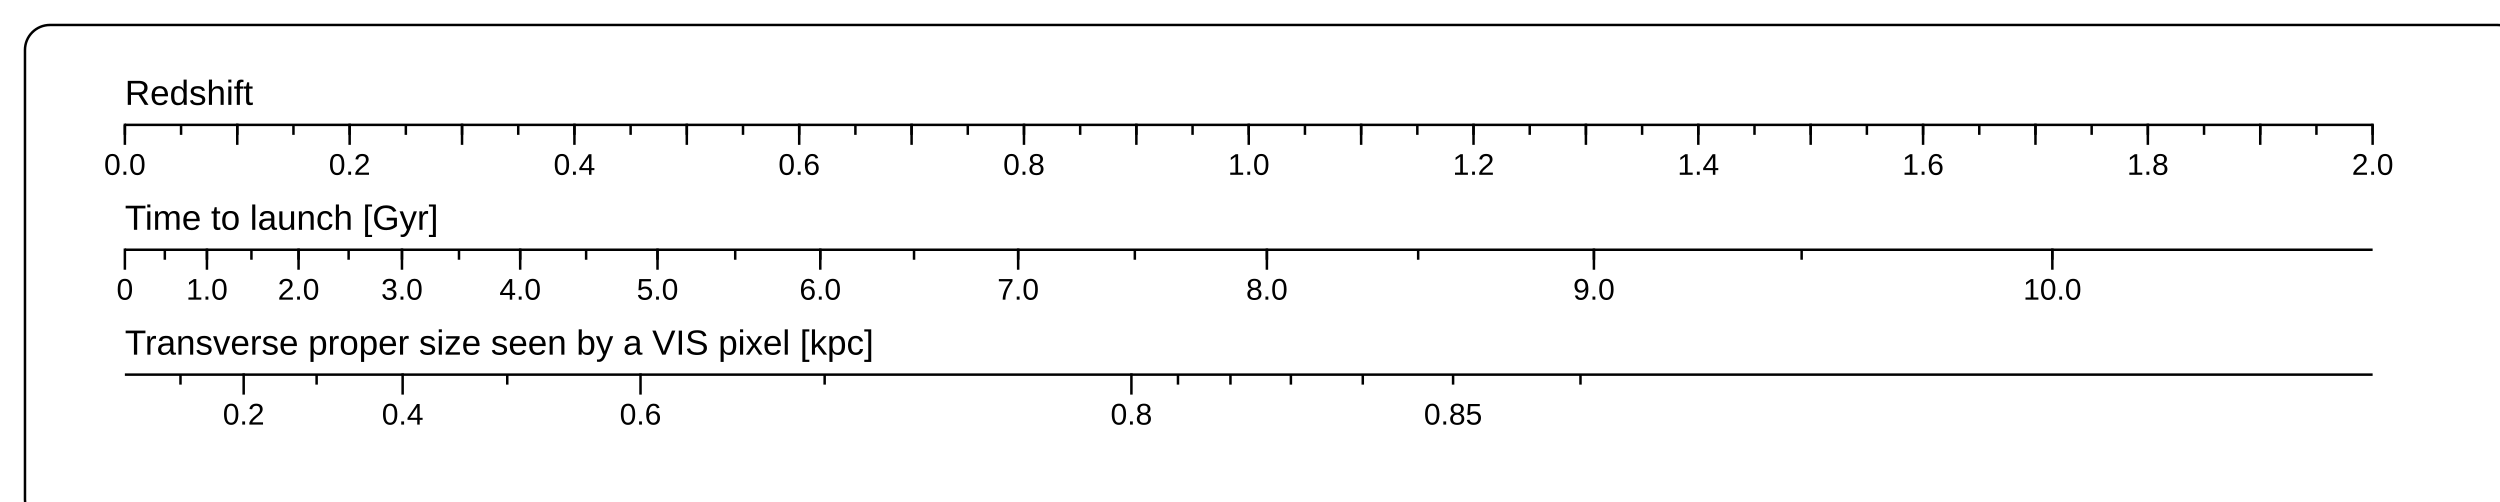
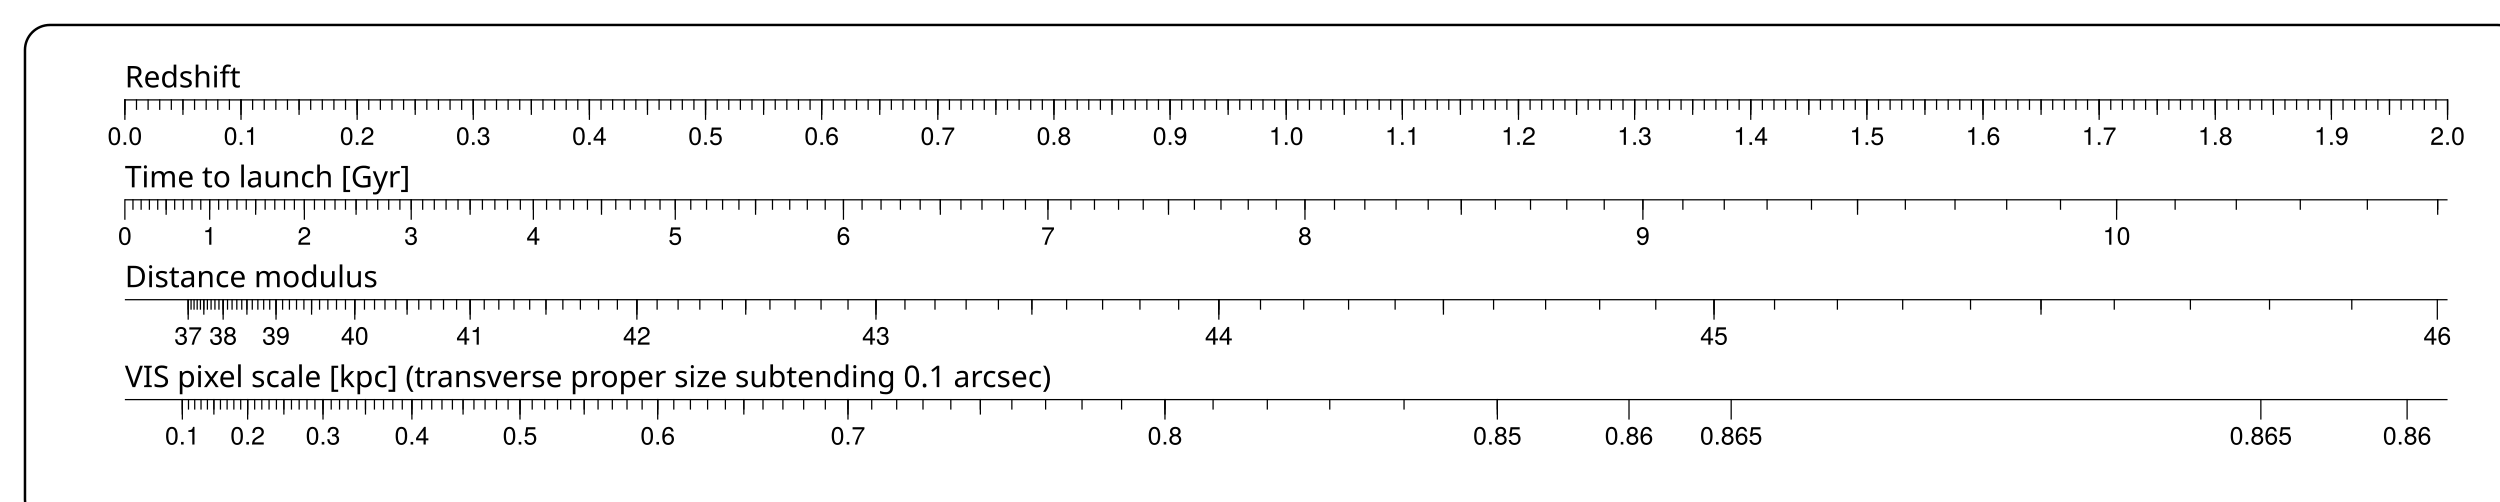
<svg xmlns="http://www.w3.org/2000/svg" baseProfile="full" height="100%" version="1.1" width="100%">
  <defs />
  <rect fill="none" height="200" rx="10" ry="10" stroke="black" width="1000" x="10" y="10" />
-   <g id="redshift-scale" stroke="black" stroke-width="1">
-     <line x1="50" x2="950" y1="50" y2="50" />
-     <g id="redshift-majticks" stroke-width="1">
-       <line x1="50.0" x2="50.0" y1="49.5" y2="58" />
-       <line x1="95.0" x2="95.0" y1="49.5" y2="58" />
-       <line x1="140.0" x2="140.0" y1="49.5" y2="58" />
-       <line x1="185" x2="185" y1="49.5" y2="58" />
-       <line x1="230.0" x2="230.0" y1="49.5" y2="58" />
-       <line x1="275.0" x2="275.0" y1="49.5" y2="58" />
-       <line x1="320" x2="320" y1="49.5" y2="58" />
-       <line x1="365" x2="365" y1="49.5" y2="58" />
-       <line x1="410.0" x2="410.0" y1="49.5" y2="58" />
-       <line x1="455.0" x2="455.0" y1="49.5" y2="58" />
-       <line x1="500.0" x2="500.0" y1="49.5" y2="58" />
-       <line x1="545.0" x2="545.0" y1="49.5" y2="58" />
-       <line x1="590" x2="590" y1="49.5" y2="58" />
-       <line x1="635.0" x2="635.0" y1="49.5" y2="58" />
-       <line x1="680" x2="680" y1="49.5" y2="58" />
-       <line x1="725.0" x2="725.0" y1="49.5" y2="58" />
-       <line x1="770.0" x2="770.0" y1="49.5" y2="58" />
-       <line x1="815" x2="815" y1="49.5" y2="58" />
-       <line x1="860.0" x2="860.0" y1="49.5" y2="58" />
-       <line x1="905" x2="905" y1="49.5" y2="58" />
-       <line x1="950.0" x2="950.0" y1="49.5" y2="58" />
-     </g>
-     <g id="redshift-minticks">
-       <line x1="50.0" x2="50.0" y1="50" y2="54" />
-       <line x1="72.5" x2="72.5" y1="50" y2="54" />
-       <line x1="95.0" x2="95.0" y1="50" y2="54" />
-       <line x1="117.5" x2="117.5" y1="50" y2="54" />
-       <line x1="140.0" x2="140.0" y1="50" y2="54" />
-       <line x1="162.5" x2="162.5" y1="50" y2="54" />
-       <line x1="185" x2="185" y1="50" y2="54" />
-       <line x1="207.5" x2="207.5" y1="50" y2="54" />
-       <line x1="230.0" x2="230.0" y1="50" y2="54" />
-       <line x1="252.5" x2="252.5" y1="50" y2="54" />
-       <line x1="275.0" x2="275.0" y1="50" y2="54" />
-       <line x1="297.5" x2="297.5" y1="50" y2="54" />
-       <line x1="320" x2="320" y1="50" y2="54" />
-       <line x1="342.5" x2="342.5" y1="50" y2="54" />
-       <line x1="365" x2="365" y1="50" y2="54" />
-       <line x1="387.5" x2="387.5" y1="50" y2="54" />
-       <line x1="410.0" x2="410.0" y1="50" y2="54" />
-       <line x1="432.5" x2="432.5" y1="50" y2="54" />
-       <line x1="455.0" x2="455.0" y1="50" y2="54" />
-       <line x1="477.5" x2="477.5" y1="50" y2="54" />
-       <line x1="500.0" x2="500.0" y1="50" y2="54" />
-       <line x1="522.5" x2="522.5" y1="50" y2="54" />
-       <line x1="545.0" x2="545.0" y1="50" y2="54" />
-       <line x1="567.5" x2="567.5" y1="50" y2="54" />
-       <line x1="590" x2="590" y1="50" y2="54" />
-       <line x1="612.5" x2="612.5" y1="50" y2="54" />
-       <line x1="635.0" x2="635.0" y1="50" y2="54" />
-       <line x1="657.5" x2="657.5" y1="50" y2="54" />
-       <line x1="680" x2="680" y1="50" y2="54" />
-       <line x1="702.5" x2="702.5" y1="50" y2="54" />
-       <line x1="725.0" x2="725.0" y1="50" y2="54" />
-       <line x1="747.5" x2="747.5" y1="50" y2="54" />
-       <line x1="770.0" x2="770.0" y1="50" y2="54" />
-       <line x1="792.5" x2="792.5" y1="50" y2="54" />
-       <line x1="815" x2="815" y1="50" y2="54" />
-       <line x1="837.5" x2="837.5" y1="50" y2="54" />
-       <line x1="860.0" x2="860.0" y1="50" y2="54" />
-       <line x1="882.5" x2="882.5" y1="50" y2="54" />
-       <line x1="905" x2="905" y1="50" y2="54" />
-       <line x1="927.5" x2="927.5" y1="50" y2="54" />
-       <line x1="950.0" x2="950.0" y1="50" y2="54" />
-     </g>
-     <g id="redshift-labels" style="font-size:12;font-family:CMU Serif, Arial;stroke:none" text-anchor="middle">
-       <text x="50.0" y="70">0.0</text>
-       <text x="140.0" y="70">0.2</text>
-       <text x="230.0" y="70">0.4</text>
-       <text x="320" y="70">0.6</text>
-       <text x="410.0" y="70">0.8</text>
-       <text x="500.0" y="70">1.0</text>
-       <text x="590" y="70">1.2</text>
-       <text x="680" y="70">1.4</text>
-       <text x="770.0" y="70">1.6</text>
-       <text x="860.0" y="70">1.8</text>
-       <text x="950.0" y="70">2.0</text>
-     </g>
-     <g id="redshift-title" style="font-size:14;font-family:CMU Serif, Arial;stroke:none" text-anchor="start">
-       <text x="50" y="42">Redshift</text>
+   <g id="redshift-scale">
+     <line style="stroke:black;stroke-width:0.5" x1="50" x2="980" y1="40" y2="40" />
+     <g id="redshift-majticks" stroke="black" stroke-width="0.5">
+       <line x1="50.0" x2="50.0" y1="39.75" y2="48" />
+       <line x1="96.5" x2="96.5" y1="39.75" y2="48" />
+       <line x1="143.0" x2="143.0" y1="39.75" y2="48" />
+       <line x1="189.5" x2="189.5" y1="39.75" y2="48" />
+       <line x1="236.0" x2="236.0" y1="39.75" y2="48" />
+       <line x1="282.5" x2="282.5" y1="39.75" y2="48" />
+       <line x1="329" x2="329" y1="39.75" y2="48" />
+       <line x1="375.5" x2="375.5" y1="39.75" y2="48" />
+       <line x1="422.0" x2="422.0" y1="39.75" y2="48" />
+       <line x1="468.5" x2="468.5" y1="39.75" y2="48" />
+       <line x1="515.0" x2="515.0" y1="39.75" y2="48" />
+       <line x1="561.5" x2="561.5" y1="39.75" y2="48" />
+       <line x1="608" x2="608" y1="39.75" y2="48" />
+       <line x1="654.5" x2="654.5" y1="39.75" y2="48" />
+       <line x1="701" x2="701" y1="39.75" y2="48" />
+       <line x1="747.5" x2="747.5" y1="39.75" y2="48" />
+       <line x1="794.0" x2="794.0" y1="39.75" y2="48" />
+       <line x1="840.5" x2="840.5" y1="39.75" y2="48" />
+       <line x1="887.0" x2="887.0" y1="39.75" y2="48" />
+       <line x1="933.5" x2="933.5" y1="39.75" y2="48" />
+       <line x1="980.0" x2="980.0" y1="39.75" y2="48" />
+     </g>
+     <g id="redshift-medticks" stroke="black" stroke-width="0.5">
+       <line x1="50.0" x2="50.0" y1="39.75" y2="46" />
+       <line x1="73.25" x2="73.25" y1="39.75" y2="46" />
+       <line x1="96.5" x2="96.5" y1="39.75" y2="46" />
+       <line x1="119.75" x2="119.75" y1="39.75" y2="46" />
+       <line x1="143.0" x2="143.0" y1="39.75" y2="46" />
+       <line x1="166.25" x2="166.25" y1="39.75" y2="46" />
+       <line x1="189.5" x2="189.5" y1="39.75" y2="46" />
+       <line x1="212.75" x2="212.75" y1="39.75" y2="46" />
+       <line x1="236.0" x2="236.0" y1="39.75" y2="46" />
+       <line x1="259.25" x2="259.25" y1="39.75" y2="46" />
+       <line x1="282.5" x2="282.5" y1="39.75" y2="46" />
+       <line x1="305.75" x2="305.75" y1="39.75" y2="46" />
+       <line x1="329" x2="329" y1="39.75" y2="46" />
+       <line x1="352.25" x2="352.25" y1="39.75" y2="46" />
+       <line x1="375.5" x2="375.5" y1="39.75" y2="46" />
+       <line x1="398.75" x2="398.75" y1="39.75" y2="46" />
+       <line x1="422.0" x2="422.0" y1="39.75" y2="46" />
+       <line x1="445.25" x2="445.25" y1="39.75" y2="46" />
+       <line x1="468.5" x2="468.5" y1="39.75" y2="46" />
+       <line x1="491.75" x2="491.75" y1="39.75" y2="46" />
+       <line x1="515.0" x2="515.0" y1="39.75" y2="46" />
+       <line x1="538.25" x2="538.25" y1="39.75" y2="46" />
+       <line x1="561.5" x2="561.5" y1="39.75" y2="46" />
+       <line x1="584.75" x2="584.75" y1="39.75" y2="46" />
+       <line x1="608" x2="608" y1="39.75" y2="46" />
+       <line x1="631.25" x2="631.25" y1="39.75" y2="46" />
+       <line x1="654.5" x2="654.5" y1="39.75" y2="46" />
+       <line x1="677.75" x2="677.75" y1="39.75" y2="46" />
+       <line x1="701" x2="701" y1="39.75" y2="46" />
+       <line x1="724.25" x2="724.25" y1="39.75" y2="46" />
+       <line x1="747.5" x2="747.5" y1="39.75" y2="46" />
+       <line x1="770.75" x2="770.75" y1="39.75" y2="46" />
+       <line x1="794.0" x2="794.0" y1="39.75" y2="46" />
+       <line x1="817.25" x2="817.25" y1="39.75" y2="46" />
+       <line x1="840.5" x2="840.5" y1="39.75" y2="46" />
+       <line x1="863.75" x2="863.75" y1="39.75" y2="46" />
+       <line x1="887.0" x2="887.0" y1="39.75" y2="46" />
+       <line x1="910.25" x2="910.25" y1="39.75" y2="46" />
+       <line x1="933.5" x2="933.5" y1="39.75" y2="46" />
+       <line x1="956.75" x2="956.75" y1="39.75" y2="46" />
+       <line x1="980.0" x2="980.0" y1="39.75" y2="46" />
+     </g>
+     <g id="redshift-minticks" stroke="black" stroke-width="0.5">
+       <line x1="50.0" x2="50.0" y1="39.75" y2="44" />
+       <line x1="54.65" x2="54.65" y1="39.75" y2="44" />
+       <line x1="59.3" x2="59.3" y1="39.75" y2="44" />
+       <line x1="63.95" x2="63.95" y1="39.75" y2="44" />
+       <line x1="68.6" x2="68.6" y1="39.75" y2="44" />
+       <line x1="73.25" x2="73.25" y1="39.75" y2="44" />
+       <line x1="77.9" x2="77.9" y1="39.75" y2="44" />
+       <line x1="82.55" x2="82.55" y1="39.75" y2="44" />
+       <line x1="87.2" x2="87.2" y1="39.75" y2="44" />
+       <line x1="91.85" x2="91.85" y1="39.75" y2="44" />
+       <line x1="96.5" x2="96.5" y1="39.75" y2="44" />
+       <line x1="101.15" x2="101.15" y1="39.75" y2="44" />
+       <line x1="105.8" x2="105.8" y1="39.75" y2="44" />
+       <line x1="110.45" x2="110.45" y1="39.75" y2="44" />
+       <line x1="115.1" x2="115.1" y1="39.75" y2="44" />
+       <line x1="119.75" x2="119.75" y1="39.75" y2="44" />
+       <line x1="124.4" x2="124.4" y1="39.75" y2="44" />
+       <line x1="129.05" x2="129.05" y1="39.75" y2="44" />
+       <line x1="133.7" x2="133.7" y1="39.75" y2="44" />
+       <line x1="138.35" x2="138.35" y1="39.75" y2="44" />
+       <line x1="143.0" x2="143.0" y1="39.75" y2="44" />
+       <line x1="147.65" x2="147.65" y1="39.75" y2="44" />
+       <line x1="152.3" x2="152.3" y1="39.75" y2="44" />
+       <line x1="156.95" x2="156.95" y1="39.75" y2="44" />
+       <line x1="161.6" x2="161.6" y1="39.75" y2="44" />
+       <line x1="166.25" x2="166.25" y1="39.75" y2="44" />
+       <line x1="170.9" x2="170.9" y1="39.75" y2="44" />
+       <line x1="175.55" x2="175.55" y1="39.75" y2="44" />
+       <line x1="180.2" x2="180.2" y1="39.75" y2="44" />
+       <line x1="184.85" x2="184.85" y1="39.75" y2="44" />
+       <line x1="189.5" x2="189.5" y1="39.75" y2="44" />
+       <line x1="194.15" x2="194.15" y1="39.75" y2="44" />
+       <line x1="198.8" x2="198.8" y1="39.75" y2="44" />
+       <line x1="203.45" x2="203.45" y1="39.75" y2="44" />
+       <line x1="208.1" x2="208.1" y1="39.75" y2="44" />
+       <line x1="212.75" x2="212.75" y1="39.75" y2="44" />
+       <line x1="217.4" x2="217.4" y1="39.75" y2="44" />
+       <line x1="222.05" x2="222.05" y1="39.75" y2="44" />
+       <line x1="226.7" x2="226.7" y1="39.75" y2="44" />
+       <line x1="231.35" x2="231.35" y1="39.75" y2="44" />
+       <line x1="236.0" x2="236.0" y1="39.75" y2="44" />
+       <line x1="240.65" x2="240.65" y1="39.75" y2="44" />
+       <line x1="245.3" x2="245.3" y1="39.75" y2="44" />
+       <line x1="249.95" x2="249.95" y1="39.75" y2="44" />
+       <line x1="254.6" x2="254.6" y1="39.75" y2="44" />
+       <line x1="259.25" x2="259.25" y1="39.75" y2="44" />
+       <line x1="263.9" x2="263.9" y1="39.75" y2="44" />
+       <line x1="268.55" x2="268.55" y1="39.75" y2="44" />
+       <line x1="273.2" x2="273.2" y1="39.75" y2="44" />
+       <line x1="277.85" x2="277.85" y1="39.75" y2="44" />
+       <line x1="282.5" x2="282.5" y1="39.75" y2="44" />
+       <line x1="287.15" x2="287.15" y1="39.75" y2="44" />
+       <line x1="291.8" x2="291.8" y1="39.75" y2="44" />
+       <line x1="296.45" x2="296.45" y1="39.75" y2="44" />
+       <line x1="301.1" x2="301.1" y1="39.75" y2="44" />
+       <line x1="305.75" x2="305.75" y1="39.75" y2="44" />
+       <line x1="310.4" x2="310.4" y1="39.75" y2="44" />
+       <line x1="315.05" x2="315.05" y1="39.75" y2="44" />
+       <line x1="319.7" x2="319.7" y1="39.75" y2="44" />
+       <line x1="324.35" x2="324.35" y1="39.75" y2="44" />
+       <line x1="329.0" x2="329.0" y1="39.75" y2="44" />
+       <line x1="333.65" x2="333.65" y1="39.75" y2="44" />
+       <line x1="338.3" x2="338.3" y1="39.75" y2="44" />
+       <line x1="342.95" x2="342.95" y1="39.75" y2="44" />
+       <line x1="347.6" x2="347.6" y1="39.75" y2="44" />
+       <line x1="352.25" x2="352.25" y1="39.75" y2="44" />
+       <line x1="356.9" x2="356.9" y1="39.75" y2="44" />
+       <line x1="361.55" x2="361.55" y1="39.75" y2="44" />
+       <line x1="366.2" x2="366.2" y1="39.75" y2="44" />
+       <line x1="370.85" x2="370.85" y1="39.75" y2="44" />
+       <line x1="375.5" x2="375.5" y1="39.75" y2="44" />
+       <line x1="380.15" x2="380.15" y1="39.75" y2="44" />
+       <line x1="384.8" x2="384.8" y1="39.75" y2="44" />
+       <line x1="389.45" x2="389.45" y1="39.75" y2="44" />
+       <line x1="394.1" x2="394.1" y1="39.75" y2="44" />
+       <line x1="398.75" x2="398.75" y1="39.75" y2="44" />
+       <line x1="403.4" x2="403.4" y1="39.75" y2="44" />
+       <line x1="408.05" x2="408.05" y1="39.75" y2="44" />
+       <line x1="412.7" x2="412.7" y1="39.75" y2="44" />
+       <line x1="417.35" x2="417.35" y1="39.75" y2="44" />
+       <line x1="422.0" x2="422.0" y1="39.75" y2="44" />
+       <line x1="426.65" x2="426.65" y1="39.75" y2="44" />
+       <line x1="431.3" x2="431.3" y1="39.75" y2="44" />
+       <line x1="435.95" x2="435.95" y1="39.75" y2="44" />
+       <line x1="440.6" x2="440.6" y1="39.75" y2="44" />
+       <line x1="445.25" x2="445.25" y1="39.75" y2="44" />
+       <line x1="449.9" x2="449.9" y1="39.75" y2="44" />
+       <line x1="454.55" x2="454.55" y1="39.75" y2="44" />
+       <line x1="459.2" x2="459.2" y1="39.75" y2="44" />
+       <line x1="463.85" x2="463.85" y1="39.75" y2="44" />
+       <line x1="468.5" x2="468.5" y1="39.75" y2="44" />
+       <line x1="473.15" x2="473.15" y1="39.75" y2="44" />
+       <line x1="477.8" x2="477.8" y1="39.75" y2="44" />
+       <line x1="482.45" x2="482.45" y1="39.75" y2="44" />
+       <line x1="487.1" x2="487.1" y1="39.75" y2="44" />
+       <line x1="491.75" x2="491.75" y1="39.75" y2="44" />
+       <line x1="496.4" x2="496.4" y1="39.75" y2="44" />
+       <line x1="501.05" x2="501.05" y1="39.75" y2="44" />
+       <line x1="505.7" x2="505.7" y1="39.75" y2="44" />
+       <line x1="510.35" x2="510.35" y1="39.75" y2="44" />
+       <line x1="515.0" x2="515.0" y1="39.75" y2="44" />
+       <line x1="519.65" x2="519.65" y1="39.75" y2="44" />
+       <line x1="524.3" x2="524.3" y1="39.75" y2="44" />
+       <line x1="528.95" x2="528.95" y1="39.75" y2="44" />
+       <line x1="533.6" x2="533.6" y1="39.75" y2="44" />
+       <line x1="538.25" x2="538.25" y1="39.75" y2="44" />
+       <line x1="542.9" x2="542.9" y1="39.75" y2="44" />
+       <line x1="547.55" x2="547.55" y1="39.75" y2="44" />
+       <line x1="552.2" x2="552.2" y1="39.75" y2="44" />
+       <line x1="556.85" x2="556.85" y1="39.75" y2="44" />
+       <line x1="561.5" x2="561.5" y1="39.75" y2="44" />
+       <line x1="566.15" x2="566.15" y1="39.75" y2="44" />
+       <line x1="570.8" x2="570.8" y1="39.75" y2="44" />
+       <line x1="575.45" x2="575.45" y1="39.75" y2="44" />
+       <line x1="580.1" x2="580.1" y1="39.75" y2="44" />
+       <line x1="584.75" x2="584.75" y1="39.75" y2="44" />
+       <line x1="589.4" x2="589.4" y1="39.75" y2="44" />
+       <line x1="594.05" x2="594.05" y1="39.75" y2="44" />
+       <line x1="598.7" x2="598.7" y1="39.75" y2="44" />
+       <line x1="603.35" x2="603.35" y1="39.75" y2="44" />
+       <line x1="608.0" x2="608.0" y1="39.75" y2="44" />
+       <line x1="612.65" x2="612.65" y1="39.75" y2="44" />
+       <line x1="617.3" x2="617.3" y1="39.75" y2="44" />
+       <line x1="621.95" x2="621.95" y1="39.75" y2="44" />
+       <line x1="626.6" x2="626.6" y1="39.75" y2="44" />
+       <line x1="631.25" x2="631.25" y1="39.75" y2="44" />
+       <line x1="635.9" x2="635.9" y1="39.75" y2="44" />
+       <line x1="640.55" x2="640.55" y1="39.75" y2="44" />
+       <line x1="645.2" x2="645.2" y1="39.75" y2="44" />
+       <line x1="649.85" x2="649.85" y1="39.75" y2="44" />
+       <line x1="654.5" x2="654.5" y1="39.75" y2="44" />
+       <line x1="659.15" x2="659.15" y1="39.75" y2="44" />
+       <line x1="663.8" x2="663.8" y1="39.75" y2="44" />
+       <line x1="668.45" x2="668.45" y1="39.75" y2="44" />
+       <line x1="673.1" x2="673.1" y1="39.75" y2="44" />
+       <line x1="677.75" x2="677.75" y1="39.75" y2="44" />
+       <line x1="682.4" x2="682.4" y1="39.75" y2="44" />
+       <line x1="687.05" x2="687.05" y1="39.75" y2="44" />
+       <line x1="691.7" x2="691.7" y1="39.75" y2="44" />
+       <line x1="696.35" x2="696.35" y1="39.75" y2="44" />
+       <line x1="701" x2="701" y1="39.75" y2="44" />
+       <line x1="705.65" x2="705.65" y1="39.75" y2="44" />
+       <line x1="710.3" x2="710.3" y1="39.75" y2="44" />
+       <line x1="714.95" x2="714.95" y1="39.75" y2="44" />
+       <line x1="719.6" x2="719.6" y1="39.75" y2="44" />
+       <line x1="724.25" x2="724.25" y1="39.75" y2="44" />
+       <line x1="728.9" x2="728.9" y1="39.75" y2="44" />
+       <line x1="733.55" x2="733.55" y1="39.75" y2="44" />
+       <line x1="738.2" x2="738.2" y1="39.75" y2="44" />
+       <line x1="742.85" x2="742.85" y1="39.75" y2="44" />
+       <line x1="747.5" x2="747.5" y1="39.75" y2="44" />
+       <line x1="752.15" x2="752.15" y1="39.75" y2="44" />
+       <line x1="756.8" x2="756.8" y1="39.75" y2="44" />
+       <line x1="761.45" x2="761.45" y1="39.75" y2="44" />
+       <line x1="766.1" x2="766.1" y1="39.75" y2="44" />
+       <line x1="770.75" x2="770.75" y1="39.75" y2="44" />
+       <line x1="775.4" x2="775.4" y1="39.75" y2="44" />
+       <line x1="780.05" x2="780.05" y1="39.75" y2="44" />
+       <line x1="784.7" x2="784.7" y1="39.75" y2="44" />
+       <line x1="789.35" x2="789.35" y1="39.75" y2="44" />
+       <line x1="794.0" x2="794.0" y1="39.75" y2="44" />
+       <line x1="798.65" x2="798.65" y1="39.75" y2="44" />
+       <line x1="803.3" x2="803.3" y1="39.75" y2="44" />
+       <line x1="807.95" x2="807.95" y1="39.75" y2="44" />
+       <line x1="812.6" x2="812.6" y1="39.75" y2="44" />
+       <line x1="817.25" x2="817.25" y1="39.75" y2="44" />
+       <line x1="821.9" x2="821.9" y1="39.75" y2="44" />
+       <line x1="826.55" x2="826.55" y1="39.75" y2="44" />
+       <line x1="831.2" x2="831.2" y1="39.75" y2="44" />
+       <line x1="835.85" x2="835.85" y1="39.75" y2="44" />
+       <line x1="840.5" x2="840.5" y1="39.75" y2="44" />
+       <line x1="845.15" x2="845.15" y1="39.75" y2="44" />
+       <line x1="849.8" x2="849.8" y1="39.75" y2="44" />
+       <line x1="854.45" x2="854.45" y1="39.75" y2="44" />
+       <line x1="859.1" x2="859.1" y1="39.75" y2="44" />
+       <line x1="863.75" x2="863.75" y1="39.75" y2="44" />
+       <line x1="868.4" x2="868.4" y1="39.75" y2="44" />
+       <line x1="873.05" x2="873.05" y1="39.75" y2="44" />
+       <line x1="877.7" x2="877.7" y1="39.75" y2="44" />
+       <line x1="882.35" x2="882.35" y1="39.75" y2="44" />
+       <line x1="887.0" x2="887.0" y1="39.75" y2="44" />
+       <line x1="891.65" x2="891.65" y1="39.75" y2="44" />
+       <line x1="896.3" x2="896.3" y1="39.75" y2="44" />
+       <line x1="900.95" x2="900.95" y1="39.75" y2="44" />
+       <line x1="905.6" x2="905.6" y1="39.75" y2="44" />
+       <line x1="910.25" x2="910.25" y1="39.75" y2="44" />
+       <line x1="914.9" x2="914.9" y1="39.75" y2="44" />
+       <line x1="919.55" x2="919.55" y1="39.75" y2="44" />
+       <line x1="924.2" x2="924.2" y1="39.75" y2="44" />
+       <line x1="928.85" x2="928.85" y1="39.75" y2="44" />
+       <line x1="933.5" x2="933.5" y1="39.75" y2="44" />
+       <line x1="938.15" x2="938.15" y1="39.75" y2="44" />
+       <line x1="942.8" x2="942.8" y1="39.75" y2="44" />
+       <line x1="947.45" x2="947.45" y1="39.75" y2="44" />
+       <line x1="952.1" x2="952.1" y1="39.75" y2="44" />
+       <line x1="956.75" x2="956.75" y1="39.75" y2="44" />
+       <line x1="961.4" x2="961.4" y1="39.75" y2="44" />
+       <line x1="966.05" x2="966.05" y1="39.75" y2="44" />
+       <line x1="970.7" x2="970.7" y1="39.75" y2="44" />
+       <line x1="975.35" x2="975.35" y1="39.75" y2="44" />
+       <line x1="980.0" x2="980.0" y1="39.75" y2="44" />
+     </g>
+     <g id="redshift-labels" style="font-size:10;font-family:Helvetica Neue" text-anchor="middle">
+       <text x="50.0" y="58">0.0</text>
+       <text x="96.5" y="58">0.1</text>
+       <text x="143.0" y="58">0.2</text>
+       <text x="189.5" y="58">0.3</text>
+       <text x="236.0" y="58">0.4</text>
+       <text x="282.5" y="58">0.5</text>
+       <text x="329" y="58">0.6</text>
+       <text x="375.5" y="58">0.7</text>
+       <text x="422.0" y="58">0.8</text>
+       <text x="468.5" y="58">0.9</text>
+       <text x="515.0" y="58">1.0</text>
+       <text x="561.5" y="58">1.1</text>
+       <text x="608" y="58">1.2</text>
+       <text x="654.5" y="58">1.3</text>
+       <text x="701" y="58">1.4</text>
+       <text x="747.5" y="58">1.5</text>
+       <text x="794.0" y="58">1.6</text>
+       <text x="840.5" y="58">1.7</text>
+       <text x="887.0" y="58">1.8</text>
+       <text x="933.5" y="58">1.9</text>
+       <text x="980.0" y="58">2.0</text>
+     </g>
+     <g id="redshift-title" style="font-size:12;font-family:CMU Serif" text-anchor="start">
+       <text x="50" y="35">Redshift</text>
    </g>
  </g>
-   <g id="lbt-scale" stroke="black" stroke-width="1">
-     <line x1="50" x2="950" y1="100" y2="100" />
-     <g id="lbt-majticks" stroke-width="1">
-       <line x1="82.857" x2="82.857" y1="99.5" y2="108" />
-       <line x1="119.545" x2="119.545" y1="99.5" y2="108" />
-       <line x1="160.949" x2="160.949" y1="99.5" y2="108" />
-       <line x1="208.282" x2="208.282" y1="99.5" y2="108" />
-       <line x1="263.269" x2="263.269" y1="99.5" y2="108" />
-       <line x1="328.439" x2="328.439" y1="99.5" y2="108" />
-       <line x1="407.672" x2="407.672" y1="99.5" y2="108" />
-       <line x1="507.264" x2="507.264" y1="99.5" y2="108" />
-       <line x1="638.207" x2="638.207" y1="99.5" y2="108" />
-       <line x1="821.759" x2="821.759" y1="99.5" y2="108" />
-       <line x1="50.0" x2="50.0" y1="99.5" y2="108" />
-     </g>
-     <g id="lbt-minticks">
-       <line x1="65.995" x2="65.995" y1="100" y2="104" />
-       <line x1="82.857" x2="82.857" y1="100" y2="104" />
-       <line x1="100.673" x2="100.673" y1="100" y2="104" />
-       <line x1="119.545" x2="119.545" y1="100" y2="104" />
-       <line x1="139.591" x2="139.591" y1="100" y2="104" />
-       <line x1="160.949" x2="160.949" y1="100" y2="104" />
-       <line x1="183.781" x2="183.781" y1="100" y2="104" />
-       <line x1="208.282" x2="208.282" y1="100" y2="104" />
-       <line x1="234.685" x2="234.685" y1="100" y2="104" />
-       <line x1="263.269" x2="263.269" y1="100" y2="104" />
-       <line x1="294.379" x2="294.379" y1="100" y2="104" />
-       <line x1="328.439" x2="328.439" y1="100" y2="104" />
-       <line x1="365.979" x2="365.979" y1="100" y2="104" />
-       <line x1="407.672" x2="407.672" y1="100" y2="104" />
-       <line x1="454.387" x2="454.387" y1="100" y2="104" />
-       <line x1="507.264" x2="507.264" y1="100" y2="104" />
-       <line x1="567.835" x2="567.835" y1="100" y2="104" />
-       <line x1="638.207" x2="638.207" y1="100" y2="104" />
-       <line x1="721.377" x2="721.377" y1="100" y2="104" />
-       <line x1="821.759" x2="821.759" y1="100" y2="104" />
-     </g>
-     <g id="lbt-labels" style="font-size:12;font-family:CMU Serif, Arial;stroke:none" text-anchor="middle">
-       <text x="82.857" y="120">1.0</text>
-       <text x="119.545" y="120">2.0</text>
-       <text x="160.949" y="120">3.0</text>
-       <text x="208.282" y="120">4.0</text>
-       <text x="263.269" y="120">5.0</text>
-       <text x="328.439" y="120">6.0</text>
-       <text x="407.672" y="120">7.0</text>
-       <text x="507.264" y="120">8.0</text>
-       <text x="638.207" y="120">9.0</text>
-       <text x="821.759" y="120">10.0</text>
-       <text x="50.0" y="120">0</text>
-     </g>
-     <g id="lbt-title" style="font-size:14;font-family:CMU Serif, Arial;stroke:none" text-anchor="start">
-       <text x="50" y="92">Time to launch [Gyr]</text>
+   <g id="lbt-scale">
+     <line style="stroke:black;stroke-width:0.5" x1="50" x2="980" y1="80" y2="80" />
+     <g id="lbt-majticks" stroke="black" stroke-width="0.5">
+       <line x1="83.952" x2="83.952" y1="79.75" y2="88" />
+       <line x1="121.864" x2="121.864" y1="79.75" y2="88" />
+       <line x1="164.647" x2="164.647" y1="79.75" y2="88" />
+       <line x1="213.559" x2="213.559" y1="79.75" y2="88" />
+       <line x1="270.378" x2="270.378" y1="79.75" y2="88" />
+       <line x1="337.72" x2="337.72" y1="79.75" y2="88" />
+       <line x1="419.595" x2="419.595" y1="79.75" y2="88" />
+       <line x1="522.506" x2="522.506" y1="79.75" y2="88" />
+       <line x1="657.814" x2="657.814" y1="79.75" y2="88" />
+       <line x1="847.484" x2="847.484" y1="79.75" y2="88" />
+       <line x1="50.0" x2="50.0" y1="79.75" y2="88" />
+     </g>
+     <g id="lbt-medticks" stroke="black" stroke-width="0.5">
+       <line x1="66.528" x2="66.528" y1="79.75" y2="86" />
+       <line x1="102.362" x2="102.362" y1="79.75" y2="86" />
+       <line x1="142.578" x2="142.578" y1="79.75" y2="86" />
+       <line x1="188.241" x2="188.241" y1="79.75" y2="86" />
+       <line x1="240.841" x2="240.841" y1="79.75" y2="86" />
+       <line x1="302.525" x2="302.525" y1="79.75" y2="86" />
+       <line x1="376.511" x2="376.511" y1="79.75" y2="86" />
+       <line x1="467.867" x2="467.867" y1="79.75" y2="86" />
+       <line x1="585.096" x2="585.096" y1="79.75" y2="86" />
+       <line x1="743.756" x2="743.756" y1="79.75" y2="86" />
+       <line x1="976.044" x2="976.044" y1="79.75" y2="86" />
+     </g>
+     <g id="lbt-minticks" stroke="black" stroke-width="0.5">
+       <line x1="53.238" x2="53.238" y1="79.75" y2="84" />
+       <line x1="56.509" x2="56.509" y1="79.75" y2="84" />
+       <line x1="59.814" x2="59.814" y1="79.75" y2="84" />
+       <line x1="63.154" x2="63.154" y1="79.75" y2="84" />
+       <line x1="66.528" x2="66.528" y1="79.75" y2="84" />
+       <line x1="69.939" x2="69.939" y1="79.75" y2="84" />
+       <line x1="73.385" x2="73.385" y1="79.75" y2="84" />
+       <line x1="76.87" x2="76.87" y1="79.75" y2="84" />
+       <line x1="80.392" x2="80.392" y1="79.75" y2="84" />
+       <line x1="83.952" x2="83.952" y1="79.75" y2="84" />
+       <line x1="87.552" x2="87.552" y1="79.75" y2="84" />
+       <line x1="91.192" x2="91.192" y1="79.75" y2="84" />
+       <line x1="94.874" x2="94.874" y1="79.75" y2="84" />
+       <line x1="98.597" x2="98.597" y1="79.75" y2="84" />
+       <line x1="102.362" x2="102.362" y1="79.75" y2="84" />
+       <line x1="106.172" x2="106.172" y1="79.75" y2="84" />
+       <line x1="110.026" x2="110.026" y1="79.75" y2="84" />
+       <line x1="113.925" x2="113.925" y1="79.75" y2="84" />
+       <line x1="117.871" x2="117.871" y1="79.75" y2="84" />
+       <line x1="121.864" x2="121.864" y1="79.75" y2="84" />
+       <line x1="125.905" x2="125.905" y1="79.75" y2="84" />
+       <line x1="129.996" x2="129.996" y1="79.75" y2="84" />
+       <line x1="134.138" x2="134.138" y1="79.75" y2="84" />
+       <line x1="138.331" x2="138.331" y1="79.75" y2="84" />
+       <line x1="142.578" x2="142.578" y1="79.75" y2="84" />
+       <line x1="146.878" x2="146.878" y1="79.75" y2="84" />
+       <line x1="151.234" x2="151.234" y1="79.75" y2="84" />
+       <line x1="155.646" x2="155.646" y1="79.75" y2="84" />
+       <line x1="160.117" x2="160.117" y1="79.75" y2="84" />
+       <line x1="164.647" x2="164.647" y1="79.75" y2="84" />
+       <line x1="169.238" x2="169.238" y1="79.75" y2="84" />
+       <line x1="173.891" x2="173.891" y1="79.75" y2="84" />
+       <line x1="178.608" x2="178.608" y1="79.75" y2="84" />
+       <line x1="183.391" x2="183.391" y1="79.75" y2="84" />
+       <line x1="188.241" x2="188.241" y1="79.75" y2="84" />
+       <line x1="193.159" x2="193.159" y1="79.75" y2="84" />
+       <line x1="198.148" x2="198.148" y1="79.75" y2="84" />
+       <line x1="203.21" x2="203.21" y1="79.75" y2="84" />
+       <line x1="208.346" x2="208.346" y1="79.75" y2="84" />
+       <line x1="213.559" x2="213.559" y1="79.75" y2="84" />
+       <line x1="218.849" x2="218.849" y1="79.75" y2="84" />
+       <line x1="224.221" x2="224.221" y1="79.75" y2="84" />
+       <line x1="229.675" x2="229.675" y1="79.75" y2="84" />
+       <line x1="235.214" x2="235.214" y1="79.75" y2="84" />
+       <line x1="240.841" x2="240.841" y1="79.75" y2="84" />
+       <line x1="246.558" x2="246.558" y1="79.75" y2="84" />
+       <line x1="252.367" x2="252.367" y1="79.75" y2="84" />
+       <line x1="258.272" x2="258.272" y1="79.75" y2="84" />
+       <line x1="264.274" x2="264.274" y1="79.75" y2="84" />
+       <line x1="270.378" x2="270.378" y1="79.75" y2="84" />
+       <line x1="276.586" x2="276.586" y1="79.75" y2="84" />
+       <line x1="282.901" x2="282.901" y1="79.75" y2="84" />
+       <line x1="289.327" x2="289.327" y1="79.75" y2="84" />
+       <line x1="295.867" x2="295.867" y1="79.75" y2="84" />
+       <line x1="302.525" x2="302.525" y1="79.75" y2="84" />
+       <line x1="309.305" x2="309.305" y1="79.75" y2="84" />
+       <line x1="316.21" x2="316.21" y1="79.75" y2="84" />
+       <line x1="323.244" x2="323.244" y1="79.75" y2="84" />
+       <line x1="330.413" x2="330.413" y1="79.75" y2="84" />
+       <line x1="337.72" x2="337.72" y1="79.75" y2="84" />
+       <line x1="345.171" x2="345.171" y1="79.75" y2="84" />
+       <line x1="352.77" x2="352.77" y1="79.75" y2="84" />
+       <line x1="360.523" x2="360.523" y1="79.75" y2="84" />
+       <line x1="368.435" x2="368.435" y1="79.75" y2="84" />
+       <line x1="376.511" x2="376.511" y1="79.75" y2="84" />
+       <line x1="384.759" x2="384.759" y1="79.75" y2="84" />
+       <line x1="393.185" x2="393.185" y1="79.75" y2="84" />
+       <line x1="401.794" x2="401.794" y1="79.75" y2="84" />
+       <line x1="410.595" x2="410.595" y1="79.75" y2="84" />
+       <line x1="419.595" x2="419.595" y1="79.75" y2="84" />
+       <line x1="428.801" x2="428.801" y1="79.75" y2="84" />
+       <line x1="438.222" x2="438.222" y1="79.75" y2="84" />
+       <line x1="447.867" x2="447.867" y1="79.75" y2="84" />
+       <line x1="457.746" x2="457.746" y1="79.75" y2="84" />
+       <line x1="467.867" x2="467.867" y1="79.75" y2="84" />
+       <line x1="478.241" x2="478.241" y1="79.75" y2="84" />
+       <line x1="488.881" x2="488.881" y1="79.75" y2="84" />
+       <line x1="499.796" x2="499.796" y1="79.75" y2="84" />
+       <line x1="511" x2="511" y1="79.75" y2="84" />
+       <line x1="522.506" x2="522.506" y1="79.75" y2="84" />
+       <line x1="534.329" x2="534.329" y1="79.75" y2="84" />
+       <line x1="546.482" x2="546.482" y1="79.75" y2="84" />
+       <line x1="558.983" x2="558.983" y1="79.75" y2="84" />
+       <line x1="571.848" x2="571.848" y1="79.75" y2="84" />
+       <line x1="585.096" x2="585.096" y1="79.75" y2="84" />
+       <line x1="598.746" x2="598.746" y1="79.75" y2="84" />
+       <line x1="612.819" x2="612.819" y1="79.75" y2="84" />
+       <line x1="627.339" x2="627.339" y1="79.75" y2="84" />
+       <line x1="642.328" x2="642.328" y1="79.75" y2="84" />
+       <line x1="657.814" x2="657.814" y1="79.75" y2="84" />
+       <line x1="673.824" x2="673.824" y1="79.75" y2="84" />
+       <line x1="690.389" x2="690.389" y1="79.75" y2="84" />
+       <line x1="707.542" x2="707.542" y1="79.75" y2="84" />
+       <line x1="725.318" x2="725.318" y1="79.75" y2="84" />
+       <line x1="743.756" x2="743.756" y1="79.75" y2="84" />
+       <line x1="762.898" x2="762.898" y1="79.75" y2="84" />
+       <line x1="782.789" x2="782.789" y1="79.75" y2="84" />
+       <line x1="803.48" x2="803.48" y1="79.75" y2="84" />
+       <line x1="825.025" x2="825.025" y1="79.75" y2="84" />
+       <line x1="847.484" x2="847.484" y1="79.75" y2="84" />
+       <line x1="870.923" x2="870.923" y1="79.75" y2="84" />
+       <line x1="895.414" x2="895.414" y1="79.75" y2="84" />
+       <line x1="921.037" x2="921.037" y1="79.75" y2="84" />
+       <line x1="947.881" x2="947.881" y1="79.75" y2="84" />
+       <line x1="976.044" x2="976.044" y1="79.75" y2="84" />
+     </g>
+     <g id="lbt-labels" style="font-size:10;font-family:Helvetica Neue" text-anchor="middle">
+       <text x="83.952" y="98">1</text>
+       <text x="121.864" y="98">2</text>
+       <text x="164.647" y="98">3</text>
+       <text x="213.559" y="98">4</text>
+       <text x="270.378" y="98">5</text>
+       <text x="337.72" y="98">6</text>
+       <text x="419.595" y="98">7</text>
+       <text x="522.506" y="98">8</text>
+       <text x="657.814" y="98">9</text>
+       <text x="847.484" y="98">10</text>
+       <text x="50.0" y="98">0</text>
+     </g>
+     <g id="lbt-title" style="font-size:12;font-family:CMU Serif" text-anchor="start">
+       <text x="50" y="75">Time to launch [Gyr]</text>
    </g>
  </g>
-   <g id="size-scale" stroke="black" stroke-width="1">
-     <line x1="50" x2="950" y1="150" y2="150" />
-     <g id="size-majticks" stroke-width="1">
-       <line x1="97.567" x2="97.567" y1="149.5" y2="158" />
-       <line x1="161.219" x2="161.219" y1="149.5" y2="158" />
-       <line x1="256.466" x2="256.466" y1="149.5" y2="158" />
-       <line x1="453.016" x2="453.016" y1="149.5" y2="158" />
-     </g>
-     <g id="size-minticks">
-       <line x1="72.269" x2="72.269" y1="150" y2="154" />
-       <line x1="126.772" x2="126.772" y1="150" y2="154" />
-       <line x1="203.105" x2="203.105" y1="150" y2="154" />
-       <line x1="330.191" x2="330.191" y1="150" y2="154" />
-       <line x1="471.663" x2="471.663" y1="150" y2="154" />
-       <line x1="492.676" x2="492.676" y1="150" y2="154" />
-       <line x1="516.874" x2="516.874" y1="150" y2="154" />
-       <line x1="545.657" x2="545.657" y1="150" y2="154" />
-       <line x1="581.816" x2="581.816" y1="150" y2="154" />
-       <line x1="632.827" x2="632.827" y1="150" y2="154" />
-     </g>
-     <g id="size-labels" style="font-size:12;font-family:CMU Serif, Arial;stroke:none" text-anchor="middle">
-       <text x="97.567" y="170">0.2</text>
-       <text x="161.219" y="170">0.4</text>
-       <text x="256.466" y="170">0.6</text>
-       <text x="453.016" y="170">0.8</text>
-       <text x="581.816" y="170">0.85</text>
-     </g>
-     <g id="size-title" style="font-size:14;font-family:CMU Serif, Arial;stroke:none" text-anchor="start">
-       <text x="50" y="142">Transverse proper size seen by a VIS pixel [kpc]</text>
+   <g id="distmod-scale">
+     <line style="stroke:black;stroke-width:0.5" x1="50" x2="980" y1="120" y2="120" />
+     <g id="distmod-majticks" stroke="black" stroke-width="0.5">
+       <line x1="75.351" x2="75.351" y1="119.75" y2="128" />
+       <line x1="89.349" x2="89.349" y1="119.75" y2="128" />
+       <line x1="110.525" x2="110.525" y1="119.75" y2="128" />
+       <line x1="142.058" x2="142.058" y1="119.75" y2="128" />
+       <line x1="188.252" x2="188.252" y1="119.75" y2="128" />
+       <line x1="255.009" x2="255.009" y1="119.75" y2="128" />
+       <line x1="350.739" x2="350.739" y1="119.75" y2="128" />
+       <line x1="488.02" x2="488.02" y1="119.75" y2="128" />
+       <line x1="686.3" x2="686.3" y1="119.75" y2="128" />
+       <line x1="975.903" x2="975.903" y1="119.75" y2="128" />
+     </g>
+     <g id="distmod-medticks" stroke="black" stroke-width="0.5">
+       <line x1="75.351" x2="75.351" y1="119.75" y2="126" />
+       <line x1="81.615" x2="81.615" y1="119.75" y2="126" />
+       <line x1="89.349" x2="89.349" y1="119.75" y2="126" />
+       <line x1="98.864" x2="98.864" y1="119.75" y2="126" />
+       <line x1="110.525" x2="110.525" y1="119.75" y2="126" />
+       <line x1="124.758" x2="124.758" y1="119.75" y2="126" />
+       <line x1="142.058" x2="142.058" y1="119.75" y2="126" />
+       <line x1="162.998" x2="162.998" y1="119.75" y2="126" />
+       <line x1="188.252" x2="188.252" y1="119.75" y2="126" />
+       <line x1="218.608" x2="218.608" y1="119.75" y2="126" />
+       <line x1="255.009" x2="255.009" y1="119.75" y2="126" />
+       <line x1="298.59" x2="298.59" y1="119.75" y2="126" />
+       <line x1="350.739" x2="350.739" y1="119.75" y2="126" />
+       <line x1="413.171" x2="413.171" y1="119.75" y2="126" />
+       <line x1="488.02" x2="488.02" y1="119.75" y2="126" />
+       <line x1="577.952" x2="577.952" y1="119.75" y2="126" />
+       <line x1="686.3" x2="686.3" y1="119.75" y2="126" />
+       <line x1="817.223" x2="817.223" y1="119.75" y2="126" />
+     </g>
+     <g id="distmod-minticks" stroke="black" stroke-width="0.5">
+       <line x1="75.351" x2="75.351" y1="119.75" y2="124" />
+       <line x1="76.5" x2="76.5" y1="119.75" y2="124" />
+       <line x1="77.698" x2="77.698" y1="119.75" y2="124" />
+       <line x1="78.949" x2="78.949" y1="119.75" y2="124" />
+       <line x1="80.254" x2="80.254" y1="119.75" y2="124" />
+       <line x1="81.615" x2="81.615" y1="119.75" y2="124" />
+       <line x1="83.035" x2="83.035" y1="119.75" y2="124" />
+       <line x1="84.516" x2="84.516" y1="119.75" y2="124" />
+       <line x1="86.06" x2="86.06" y1="119.75" y2="124" />
+       <line x1="87.67" x2="87.67" y1="119.75" y2="124" />
+       <line x1="89.349" x2="89.349" y1="119.75" y2="124" />
+       <line x1="91.099" x2="91.099" y1="119.75" y2="124" />
+       <line x1="92.922" x2="92.922" y1="119.75" y2="124" />
+       <line x1="94.822" x2="94.822" y1="119.75" y2="124" />
+       <line x1="96.802" x2="96.802" y1="119.75" y2="124" />
+       <line x1="98.864" x2="98.864" y1="119.75" y2="124" />
+       <line x1="101.012" x2="101.012" y1="119.75" y2="124" />
+       <line x1="103.249" x2="103.249" y1="119.75" y2="124" />
+       <line x1="105.578" x2="105.578" y1="119.75" y2="124" />
+       <line x1="108.002" x2="108.002" y1="119.75" y2="124" />
+       <line x1="110.525" x2="110.525" y1="119.75" y2="124" />
+       <line x1="113.152" x2="113.152" y1="119.75" y2="124" />
+       <line x1="115.884" x2="115.884" y1="119.75" y2="124" />
+       <line x1="118.727" x2="118.727" y1="119.75" y2="124" />
+       <line x1="121.683" x2="121.683" y1="119.75" y2="124" />
+       <line x1="124.758" x2="124.758" y1="119.75" y2="124" />
+       <line x1="127.956" x2="127.956" y1="119.75" y2="124" />
+       <line x1="131.28" x2="131.28" y1="119.75" y2="124" />
+       <line x1="134.735" x2="134.735" y1="119.75" y2="124" />
+       <line x1="138.326" x2="138.326" y1="119.75" y2="124" />
+       <line x1="142.058" x2="142.058" y1="119.75" y2="124" />
+       <line x1="145.935" x2="145.935" y1="119.75" y2="124" />
+       <line x1="149.962" x2="149.962" y1="119.75" y2="124" />
+       <line x1="154.145" x2="154.145" y1="119.75" y2="124" />
+       <line x1="158.488" x2="158.488" y1="119.75" y2="124" />
+       <line x1="162.998" x2="162.998" y1="119.75" y2="124" />
+       <line x1="167.681" x2="167.681" y1="119.75" y2="124" />
+       <line x1="172.541" x2="172.541" y1="119.75" y2="124" />
+       <line x1="177.585" x2="177.585" y1="119.75" y2="124" />
+       <line x1="182.82" x2="182.82" y1="119.75" y2="124" />
+       <line x1="188.252" x2="188.252" y1="119.75" y2="124" />
+       <line x1="193.887" x2="193.887" y1="119.75" y2="124" />
+       <line x1="199.733" x2="199.733" y1="119.75" y2="124" />
+       <line x1="205.797" x2="205.797" y1="119.75" y2="124" />
+       <line x1="212.086" x2="212.086" y1="119.75" y2="124" />
+       <line x1="218.608" x2="218.608" y1="119.75" y2="124" />
+       <line x1="225.372" x2="225.372" y1="119.75" y2="124" />
+       <line x1="232.385" x2="232.385" y1="119.75" y2="124" />
+       <line x1="239.656" x2="239.656" y1="119.75" y2="124" />
+       <line x1="247.194" x2="247.194" y1="119.75" y2="124" />
+       <line x1="255.009" x2="255.009" y1="119.75" y2="124" />
+       <line x1="263.11" x2="263.11" y1="119.75" y2="124" />
+       <line x1="271.508" x2="271.508" y1="119.75" y2="124" />
+       <line x1="280.214" x2="280.214" y1="119.75" y2="124" />
+       <line x1="289.237" x2="289.237" y1="119.75" y2="124" />
+       <line x1="298.59" x2="298.59" y1="119.75" y2="124" />
+       <line x1="308.285" x2="308.285" y1="119.75" y2="124" />
+       <line x1="318.333" x2="318.333" y1="119.75" y2="124" />
+       <line x1="328.75" x2="328.75" y1="119.75" y2="124" />
+       <line x1="339.547" x2="339.547" y1="119.75" y2="124" />
+       <line x1="350.739" x2="350.739" y1="119.75" y2="124" />
+       <line x1="362.341" x2="362.341" y1="119.75" y2="124" />
+       <line x1="374.369" x2="374.369" y1="119.75" y2="124" />
+       <line x1="386.838" x2="386.838" y1="119.75" y2="124" />
+       <line x1="399.766" x2="399.766" y1="119.75" y2="124" />
+       <line x1="413.171" x2="413.171" y1="119.75" y2="124" />
+       <line x1="427.07" x2="427.07" y1="119.75" y2="124" />
+       <line x1="441.484" x2="441.484" y1="119.75" y2="124" />
+       <line x1="456.433" x2="456.433" y1="119.75" y2="124" />
+       <line x1="471.938" x2="471.938" y1="119.75" y2="124" />
+       <line x1="488.02" x2="488.02" y1="119.75" y2="124" />
+       <line x1="504.704" x2="504.704" y1="119.75" y2="124" />
+       <line x1="522.013" x2="522.013" y1="119.75" y2="124" />
+       <line x1="539.973" x2="539.973" y1="119.75" y2="124" />
+       <line x1="558.61" x2="558.61" y1="119.75" y2="124" />
+       <line x1="577.952" x2="577.952" y1="119.75" y2="124" />
+       <line x1="598.028" x2="598.028" y1="119.75" y2="124" />
+       <line x1="618.869" x2="618.869" y1="119.75" y2="124" />
+       <line x1="640.505" x2="640.505" y1="119.75" y2="124" />
+       <line x1="662.971" x2="662.971" y1="119.75" y2="124" />
+       <line x1="686.3" x2="686.3" y1="119.75" y2="124" />
+       <line x1="710.529" x2="710.529" y1="119.75" y2="124" />
+       <line x1="735.695" x2="735.695" y1="119.75" y2="124" />
+       <line x1="761.838" x2="761.838" y1="119.75" y2="124" />
+       <line x1="789" x2="789" y1="119.75" y2="124" />
+       <line x1="817.223" x2="817.223" y1="119.75" y2="124" />
+       <line x1="846.552" x2="846.552" y1="119.75" y2="124" />
+       <line x1="877.034" x2="877.034" y1="119.75" y2="124" />
+       <line x1="908.719" x2="908.719" y1="119.75" y2="124" />
+       <line x1="941.657" x2="941.657" y1="119.75" y2="124" />
+     </g>
+     <g id="distmod-labels" style="font-size:10;font-family:Helvetica Neue" text-anchor="middle">
+       <text x="75.351" y="138">37</text>
+       <text x="89.349" y="138">38</text>
+       <text x="110.525" y="138">39</text>
+       <text x="142.058" y="138">40</text>
+       <text x="188.252" y="138">41</text>
+       <text x="255.009" y="138">42</text>
+       <text x="350.739" y="138">43</text>
+       <text x="488.02" y="138">44</text>
+       <text x="686.3" y="138">45</text>
+       <text x="975.903" y="138">46</text>
+     </g>
+     <g id="distmod-title" style="font-size:12;font-family:CMU Serif" text-anchor="start">
+       <text x="50" y="115">Distance modulus</text>
+     </g>
+   </g>
+   <g id="size-scale">
+     <line style="stroke:black;stroke-width:0.5" x1="50" x2="980" y1="160" y2="160" />
+     <g id="size-majticks" stroke="black" stroke-width="0.5">
+       <line x1="73.011" x2="73.011" y1="159.75" y2="168" />
+       <line x1="99.153" x2="99.153" y1="159.75" y2="168" />
+       <line x1="129.331" x2="129.331" y1="159.75" y2="168" />
+       <line x1="164.926" x2="164.926" y1="159.75" y2="168" />
+       <line x1="208.209" x2="208.209" y1="159.75" y2="168" />
+       <line x1="263.348" x2="263.348" y1="159.75" y2="168" />
+       <line x1="339.531" x2="339.531" y1="159.75" y2="168" />
+       <line x1="466.45" x2="466.45" y1="159.75" y2="168" />
+       <line x1="599.544" x2="599.544" y1="159.75" y2="168" />
+       <line x1="652.254" x2="652.254" y1="159.75" y2="168" />
+       <line x1="693.163" x2="693.163" y1="159.75" y2="168" />
+       <line x1="905.248" x2="905.248" y1="159.75" y2="168" />
+       <line x1="963.807" x2="963.807" y1="159.75" y2="168" />
+     </g>
+     <g id="size-medticks" stroke="black" stroke-width="0.5">
+       <line x1="73.011" x2="73.011" y1="159.75" y2="166" />
+       <line x1="85.642" x2="85.642" y1="159.75" y2="166" />
+       <line x1="99.153" x2="99.153" y1="159.75" y2="166" />
+       <line x1="113.665" x2="113.665" y1="159.75" y2="166" />
+       <line x1="129.331" x2="129.331" y1="159.75" y2="166" />
+       <line x1="146.338" x2="146.338" y1="159.75" y2="166" />
+       <line x1="164.926" x2="164.926" y1="159.75" y2="166" />
+       <line x1="185.41" x2="185.41" y1="159.75" y2="166" />
+       <line x1="208.209" x2="208.209" y1="159.75" y2="166" />
+       <line x1="233.907" x2="233.907" y1="159.75" y2="166" />
+       <line x1="263.348" x2="263.348" y1="159.75" y2="166" />
+       <line x1="297.833" x2="297.833" y1="159.75" y2="166" />
+       <line x1="339.531" x2="339.531" y1="159.75" y2="166" />
+       <line x1="392.537" x2="392.537" y1="159.75" y2="166" />
+       <line x1="466.45" x2="466.45" y1="159.75" y2="166" />
+       <line x1="599.544" x2="599.544" y1="159.75" y2="166" />
+     </g>
+     <g id="size-minticks" stroke="black" stroke-width="0.5">
+       <line x1="73.011" x2="73.011" y1="159.75" y2="164" />
+       <line x1="75.472" x2="75.472" y1="159.75" y2="164" />
+       <line x1="77.965" x2="77.965" y1="159.75" y2="164" />
+       <line x1="80.49" x2="80.49" y1="159.75" y2="164" />
+       <line x1="83.049" x2="83.049" y1="159.75" y2="164" />
+       <line x1="85.642" x2="85.642" y1="159.75" y2="164" />
+       <line x1="88.27" x2="88.27" y1="159.75" y2="164" />
+       <line x1="90.934" x2="90.934" y1="159.75" y2="164" />
+       <line x1="93.636" x2="93.636" y1="159.75" y2="164" />
+       <line x1="96.375" x2="96.375" y1="159.75" y2="164" />
+       <line x1="99.153" x2="99.153" y1="159.75" y2="164" />
+       <line x1="101.971" x2="101.971" y1="159.75" y2="164" />
+       <line x1="104.83" x2="104.83" y1="159.75" y2="164" />
+       <line x1="107.731" x2="107.731" y1="159.75" y2="164" />
+       <line x1="110.676" x2="110.676" y1="159.75" y2="164" />
+       <line x1="113.665" x2="113.665" y1="159.75" y2="164" />
+       <line x1="116.701" x2="116.701" y1="159.75" y2="164" />
+       <line x1="119.783" x2="119.783" y1="159.75" y2="164" />
+       <line x1="122.915" x2="122.915" y1="159.75" y2="164" />
+       <line x1="126.097" x2="126.097" y1="159.75" y2="164" />
+       <line x1="129.331" x2="129.331" y1="159.75" y2="164" />
+       <line x1="132.618" x2="132.618" y1="159.75" y2="164" />
+       <line x1="135.96" x2="135.96" y1="159.75" y2="164" />
+       <line x1="139.36" x2="139.36" y1="159.75" y2="164" />
+       <line x1="142.818" x2="142.818" y1="159.75" y2="164" />
+       <line x1="146.338" x2="146.338" y1="159.75" y2="164" />
+       <line x1="149.92" x2="149.92" y1="159.75" y2="164" />
+       <line x1="153.568" x2="153.568" y1="159.75" y2="164" />
+       <line x1="157.283" x2="157.283" y1="159.75" y2="164" />
+       <line x1="161.068" x2="161.068" y1="159.75" y2="164" />
+       <line x1="164.926" x2="164.926" y1="159.75" y2="164" />
+       <line x1="168.86" x2="168.86" y1="159.75" y2="164" />
+       <line x1="172.872" x2="172.872" y1="159.75" y2="164" />
+       <line x1="176.965" x2="176.965" y1="159.75" y2="164" />
+       <line x1="181.143" x2="181.143" y1="159.75" y2="164" />
+       <line x1="185.41" x2="185.41" y1="159.75" y2="164" />
+       <line x1="189.769" x2="189.769" y1="159.75" y2="164" />
+       <line x1="194.224" x2="194.224" y1="159.75" y2="164" />
+       <line x1="198.779" x2="198.779" y1="159.75" y2="164" />
+       <line x1="203.439" x2="203.439" y1="159.75" y2="164" />
+       <line x1="208.209" x2="208.209" y1="159.75" y2="164" />
+       <line x1="213.094" x2="213.094" y1="159.75" y2="164" />
+       <line x1="218.1" x2="218.1" y1="159.75" y2="164" />
+       <line x1="223.233" x2="223.233" y1="159.75" y2="164" />
+       <line x1="228.499" x2="228.499" y1="159.75" y2="164" />
+       <line x1="233.907" x2="233.907" y1="159.75" y2="164" />
+       <line x1="239.462" x2="239.462" y1="159.75" y2="164" />
+       <line x1="245.174" x2="245.174" y1="159.75" y2="164" />
+       <line x1="251.052" x2="251.052" y1="159.75" y2="164" />
+       <line x1="257.107" x2="257.107" y1="159.75" y2="164" />
+       <line x1="263.348" x2="263.348" y1="159.75" y2="164" />
+       <line x1="269.788" x2="269.788" y1="159.75" y2="164" />
+       <line x1="276.442" x2="276.442" y1="159.75" y2="164" />
+       <line x1="283.322" x2="283.322" y1="159.75" y2="164" />
+       <line x1="290.446" x2="290.446" y1="159.75" y2="164" />
+       <line x1="297.833" x2="297.833" y1="159.75" y2="164" />
+       <line x1="305.503" x2="305.503" y1="159.75" y2="164" />
+       <line x1="313.479" x2="313.479" y1="159.75" y2="164" />
+       <line x1="321.788" x2="321.788" y1="159.75" y2="164" />
+       <line x1="330.461" x2="330.461" y1="159.75" y2="164" />
+       <line x1="339.531" x2="339.531" y1="159.75" y2="164" />
+       <line x1="349.039" x2="349.039" y1="159.75" y2="164" />
+       <line x1="359.033" x2="359.033" y1="159.75" y2="164" />
+       <line x1="369.567" x2="369.567" y1="159.75" y2="164" />
+       <line x1="380.709" x2="380.709" y1="159.75" y2="164" />
+       <line x1="392.537" x2="392.537" y1="159.75" y2="164" />
+       <line x1="405.149" x2="405.149" y1="159.75" y2="164" />
+       <line x1="418.667" x2="418.667" y1="159.75" y2="164" />
+       <line x1="433.244" x2="433.244" y1="159.75" y2="164" />
+       <line x1="449.083" x2="449.083" y1="159.75" y2="164" />
+       <line x1="466.45" x2="466.45" y1="159.75" y2="164" />
+       <line x1="485.718" x2="485.718" y1="159.75" y2="164" />
+       <line x1="507.432" x2="507.432" y1="159.75" y2="164" />
+       <line x1="532.436" x2="532.436" y1="159.75" y2="164" />
+       <line x1="562.179" x2="562.179" y1="159.75" y2="164" />
+       <line x1="599.544" x2="599.544" y1="159.75" y2="164" />
+     </g>
+     <g id="size-labels" style="font-size:10;font-family:Helvetica Neue" text-anchor="middle">
+       <text x="73.011" y="178">0.1</text>
+       <text x="99.153" y="178">0.2</text>
+       <text x="129.331" y="178">0.3</text>
+       <text x="164.926" y="178">0.4</text>
+       <text x="208.209" y="178">0.5</text>
+       <text x="263.348" y="178">0.6</text>
+       <text x="339.531" y="178">0.7</text>
+       <text x="466.45" y="178">0.8</text>
+       <text x="599.544" y="178">0.85</text>
+       <text x="652.254" y="178">0.86</text>
+       <text x="693.163" y="178">0.865</text>
+       <text x="905.248" y="178">0.865</text>
+       <text x="963.807" y="178">0.86</text>
+     </g>
+     <g id="size-title" style="font-size:12;font-family:CMU Serif" text-anchor="start">
+       <text x="50" y="155">VIS pixel scale [kpc] (transverse proper size subtending 0.1 arcsec)</text>
    </g>
  </g>
</svg>
